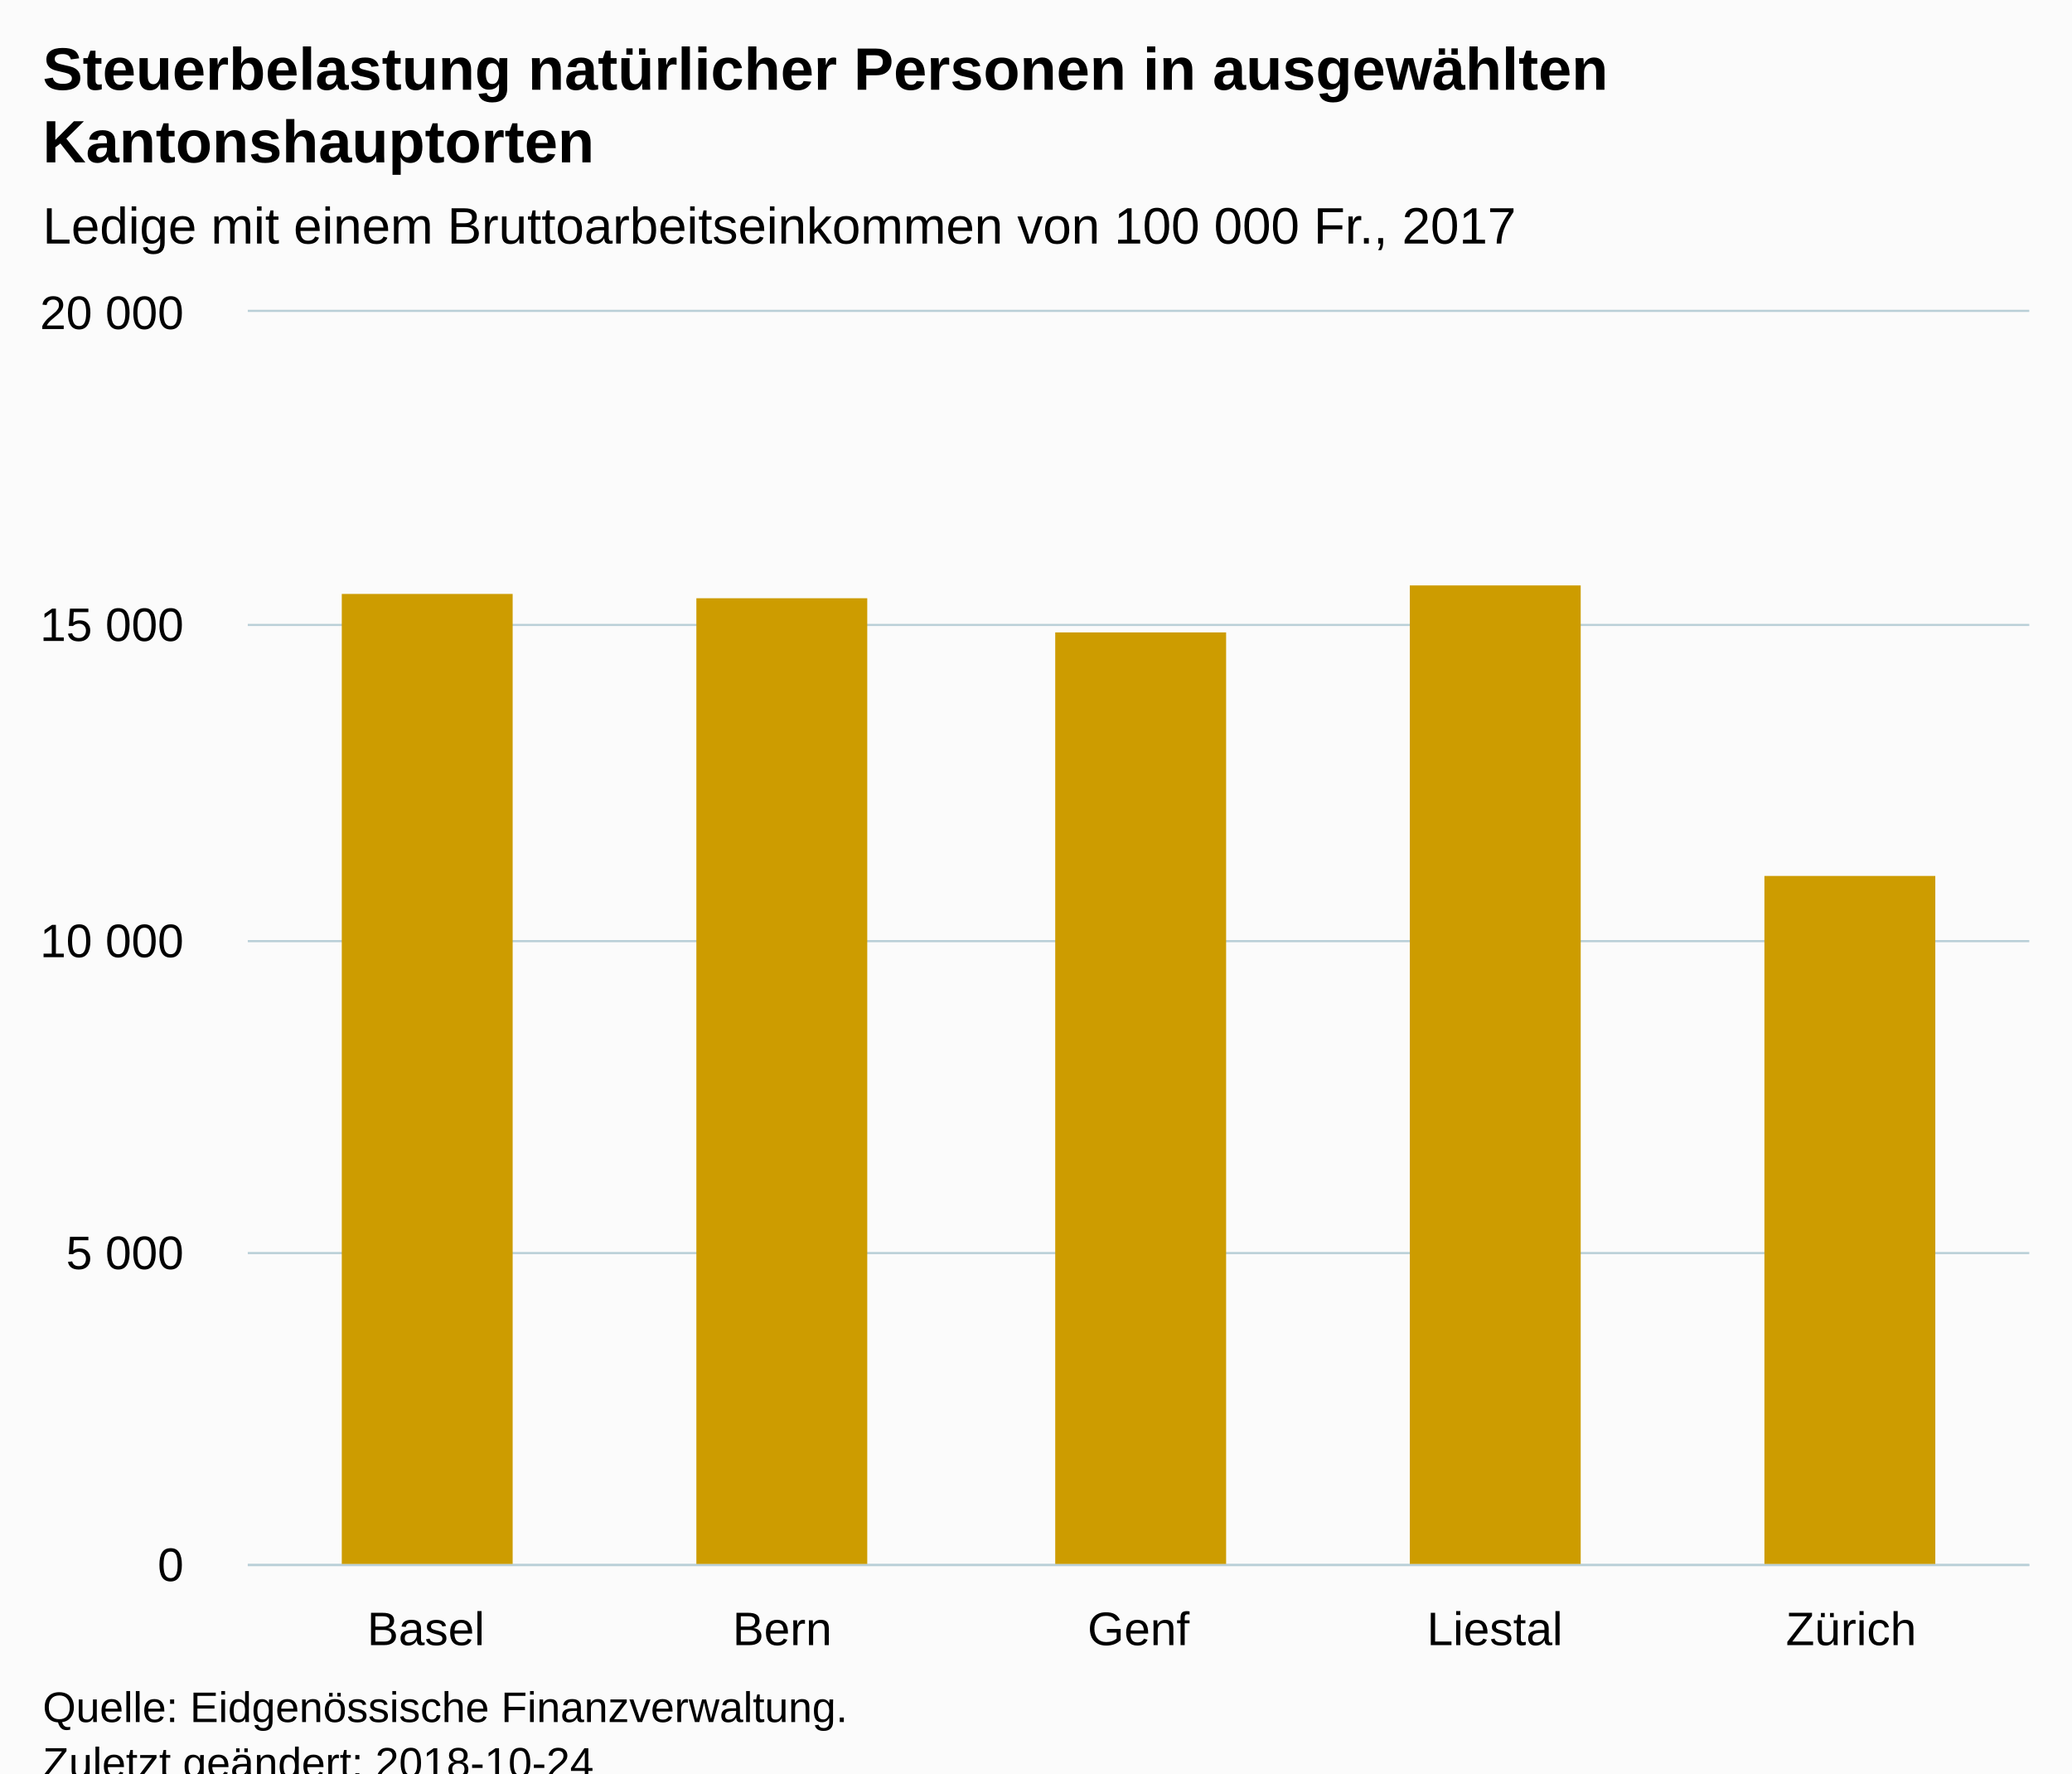
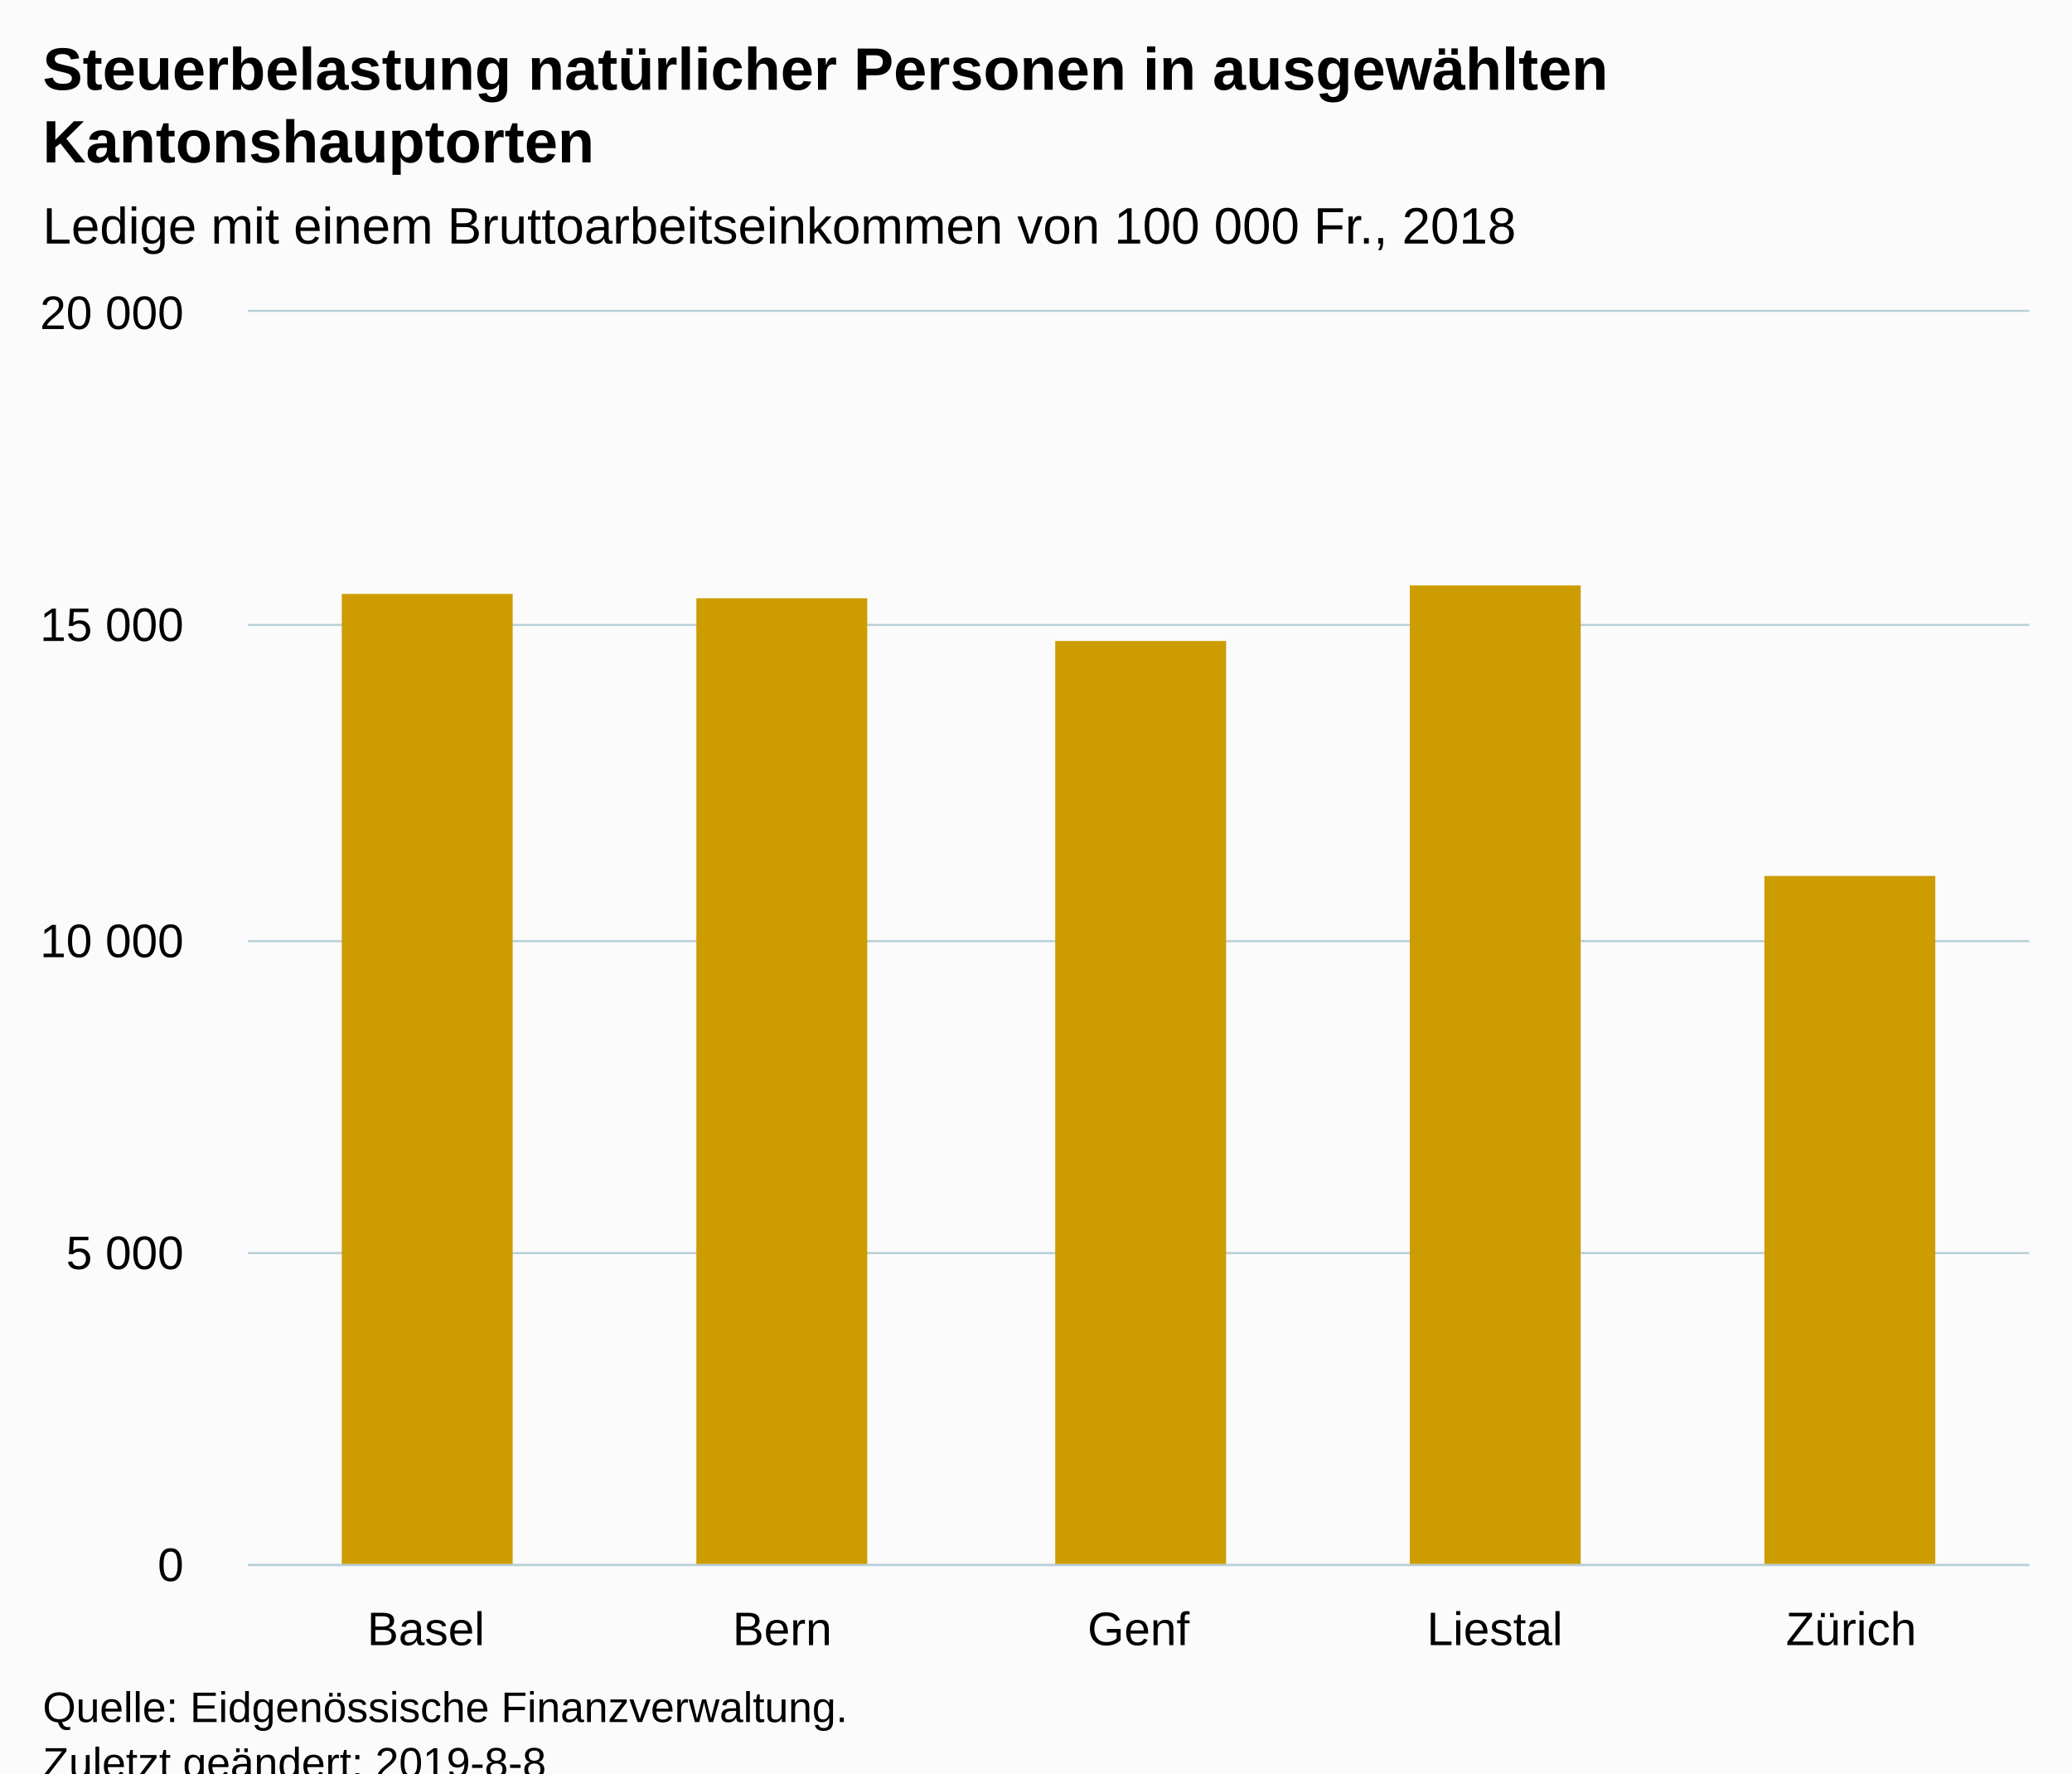
<svg xmlns="http://www.w3.org/2000/svg" version="1.1" class="highcharts-root" style="font-family:Arial;font-size:12px;" viewBox="0 0 485 415">
  <defs>
-     <clipPath id="highcharts-b6u6vt7-6">
+     <clipPath id="highcharts-7rjjruu-6">
      <rect x="0" y="0" width="417" height="293" fill="none" />
    </clipPath>
-     <clipPath id="highcharts-b6u6vt7-7">
+     <clipPath id="highcharts-7rjjruu-7">
      <rect x="0" y="0" width="417" height="293" fill="none" />
    </clipPath>
  </defs>
  <rect fill="#fbfbfb" class="highcharts-background" x="0" y="0" width="485" height="428" rx="0" ry="0" />
  <rect fill="none" class="highcharts-plot-background" x="58" y="73" width="417" height="293" />
  <g class="highcharts-pane-group" data-z-index="0" />
  <g class="highcharts-grid highcharts-xaxis-grid " data-z-index="1">
    <path fill="none" data-z-index="1" class="highcharts-grid-line" d="M 140.5 73 L 140.5 366" opacity="1" />
    <path fill="none" data-z-index="1" class="highcharts-grid-line" d="M 224.5 73 L 224.5 366" opacity="1" />
    <path fill="none" data-z-index="1" class="highcharts-grid-line" d="M 307.5 73 L 307.5 366" opacity="1" />
    <path fill="none" data-z-index="1" class="highcharts-grid-line" d="M 391.5 73 L 391.5 366" opacity="1" />
    <path fill="none" data-z-index="1" class="highcharts-grid-line" d="M 474.5 73 L 474.5 366" opacity="1" />
    <path fill="none" data-z-index="1" class="highcharts-grid-line" d="M 57.5 73 L 57.5 366" opacity="1" />
  </g>
  <g class="highcharts-grid highcharts-yaxis-grid " data-z-index="1">
    <path fill="none" stroke="#B9CFD7" stroke-width="0.5" data-z-index="1" class="highcharts-grid-line" d="M 58 366.25 L 475 366.25" opacity="1" />
    <path fill="none" stroke="#B9CFD7" stroke-width="0.5" data-z-index="1" class="highcharts-grid-line" d="M 58 293.25 L 475 293.25" opacity="1" />
    <path fill="none" stroke="#B9CFD7" stroke-width="0.5" data-z-index="1" class="highcharts-grid-line" d="M 58 220.25 L 475 220.25" opacity="1" />
    <path fill="none" stroke="#B9CFD7" stroke-width="0.5" data-z-index="1" class="highcharts-grid-line" d="M 58 146.25 L 475 146.25" opacity="1" />
    <path fill="none" stroke="#B9CFD7" stroke-width="0.5" data-z-index="1" class="highcharts-grid-line" d="M 58 72.75 L 475 72.75" opacity="1" />
  </g>
  <rect fill="none" class="highcharts-plot-border" data-z-index="1" x="58" y="73" width="417" height="293" />
  <g class="highcharts-axis highcharts-xaxis " data-z-index="2">
    <path fill="none" class="highcharts-axis-line" stroke="#B9CFD7" stroke-width="0.5" data-z-index="7" d="M 58 366.25 L 475 366.25" />
  </g>
  <g class="highcharts-axis highcharts-yaxis " data-z-index="2">
    <path fill="none" class="highcharts-axis-line" data-z-index="7" d="M 58 73 L 58 366" />
  </g>
  <g class="highcharts-series-group" data-z-index="3">
-     <g data-z-index="0.1" class="highcharts-series highcharts-series-0 highcharts-column-series " transform="translate(58,73) scale(1 1)" clip-path="url(#highcharts-b6u6vt7-7)">
+     <g data-z-index="0.1" class="highcharts-series highcharts-series-0 highcharts-column-series " transform="translate(58,73) scale(1 1)" clip-path="url(#highcharts-7rjjruu-7)">
      <rect x="22" y="66" width="40" height="228" fill="#CD9C00" class="highcharts-point" />
      <rect x="105" y="67" width="40" height="227" fill="#CD9C00" class="highcharts-point" />
-       <rect x="189" y="75" width="40" height="219" fill="#CD9C00" class="highcharts-point" />
+       <rect x="189" y="77" width="40" height="217" fill="#CD9C00" class="highcharts-point" />
      <rect x="272" y="64" width="40" height="230" fill="#CD9C00" class="highcharts-point" />
      <rect x="355" y="132" width="40" height="162" fill="#CD9C00" class="highcharts-point" />
    </g>
    <g data-z-index="0.1" class="highcharts-markers highcharts-series-0 highcharts-column-series " transform="translate(58,73) scale(1 1)" clip-path="none" />
  </g>
  <text x="10" text-anchor="start" class="highcharts-title" data-z-index="4" style="color:#000000;font-size:14px;font-weight:bold;fill:#000000;" y="21">
    <tspan>Steuerbelastung natürlicher Personen in ausgewählten</tspan>
    <tspan dy="17" x="10">Kantonshauptorten</tspan>
  </text>
  <text x="10" text-anchor="start" class="highcharts-subtitle" data-z-index="4" style="color:#000000;font-size:12px;font-weight:normal;font-family:Arial;fill:#000000;" y="57">
-     <tspan>Ledige mit einem Bruttoarbeitseinkommen von 100 000 Fr., 2017</tspan>
+     <tspan>Ledige mit einem Bruttoarbeitseinkommen von 100 000 Fr., 2018</tspan>
  </text>
  <g class="highcharts-axis-labels highcharts-xaxis-labels " data-z-index="7">
    <text x="99.7" style="color:#000000;cursor:default;font-size:11px;fill:#000000;" text-anchor="middle" transform="translate(0,0)" y="385" opacity="1">Basel</text>
    <text x="183.1" style="color:#000000;cursor:default;font-size:11px;fill:#000000;" text-anchor="middle" transform="translate(0,0)" y="385" opacity="1">Bern</text>
    <text x="266.5" style="color:#000000;cursor:default;font-size:11px;fill:#000000;" text-anchor="middle" transform="translate(0,0)" y="385" opacity="1">Genf</text>
    <text x="349.9" style="color:#000000;cursor:default;font-size:11px;fill:#000000;" text-anchor="middle" transform="translate(0,0)" y="385" opacity="1">Liestal</text>
    <text x="433.3" style="color:#000000;cursor:default;font-size:11px;fill:#000000;" text-anchor="middle" transform="translate(0,0)" y="385" opacity="1">Zürich</text>
  </g>
  <g class="highcharts-axis-labels highcharts-yaxis-labels " data-z-index="7">
    <text x="43" style="color:#000000;cursor:default;font-size:11px;fill:#000000;" text-anchor="end" transform="translate(0,0)" y="370" opacity="1">0</text>
    <text x="43" style="color:#000000;cursor:default;font-size:11px;fill:#000000;" text-anchor="end" transform="translate(0,0)" y="297" opacity="1">
      <tspan>5 000</tspan>
    </text>
    <text x="43" style="color:#000000;cursor:default;font-size:11px;fill:#000000;" text-anchor="end" transform="translate(0,0)" y="224" opacity="1">
      <tspan>10 000</tspan>
    </text>
    <text x="43" style="color:#000000;cursor:default;font-size:11px;fill:#000000;" text-anchor="end" transform="translate(0,0)" y="150" opacity="1">
      <tspan>15 000</tspan>
    </text>
    <text x="43" style="color:#000000;cursor:default;font-size:11px;fill:#000000;" text-anchor="end" transform="translate(0,0)" y="77" opacity="1">
      <tspan>20 000</tspan>
    </text>
  </g>
  <text x="10" class="highcharts-credits" text-anchor="start" data-z-index="8" style="cursor:default;color:#000000;font-size:10px;fill:#000000;" y="403">
    <tspan>Quelle: Eidgenössische Finanzverwaltung.</tspan>
-     <tspan x="10" dy="13">Zuletzt geändert: 2018-10-24</tspan>
+     <tspan x="10" dy="13">Zuletzt geändert: 2019-8-8</tspan>
  </text>
</svg>
